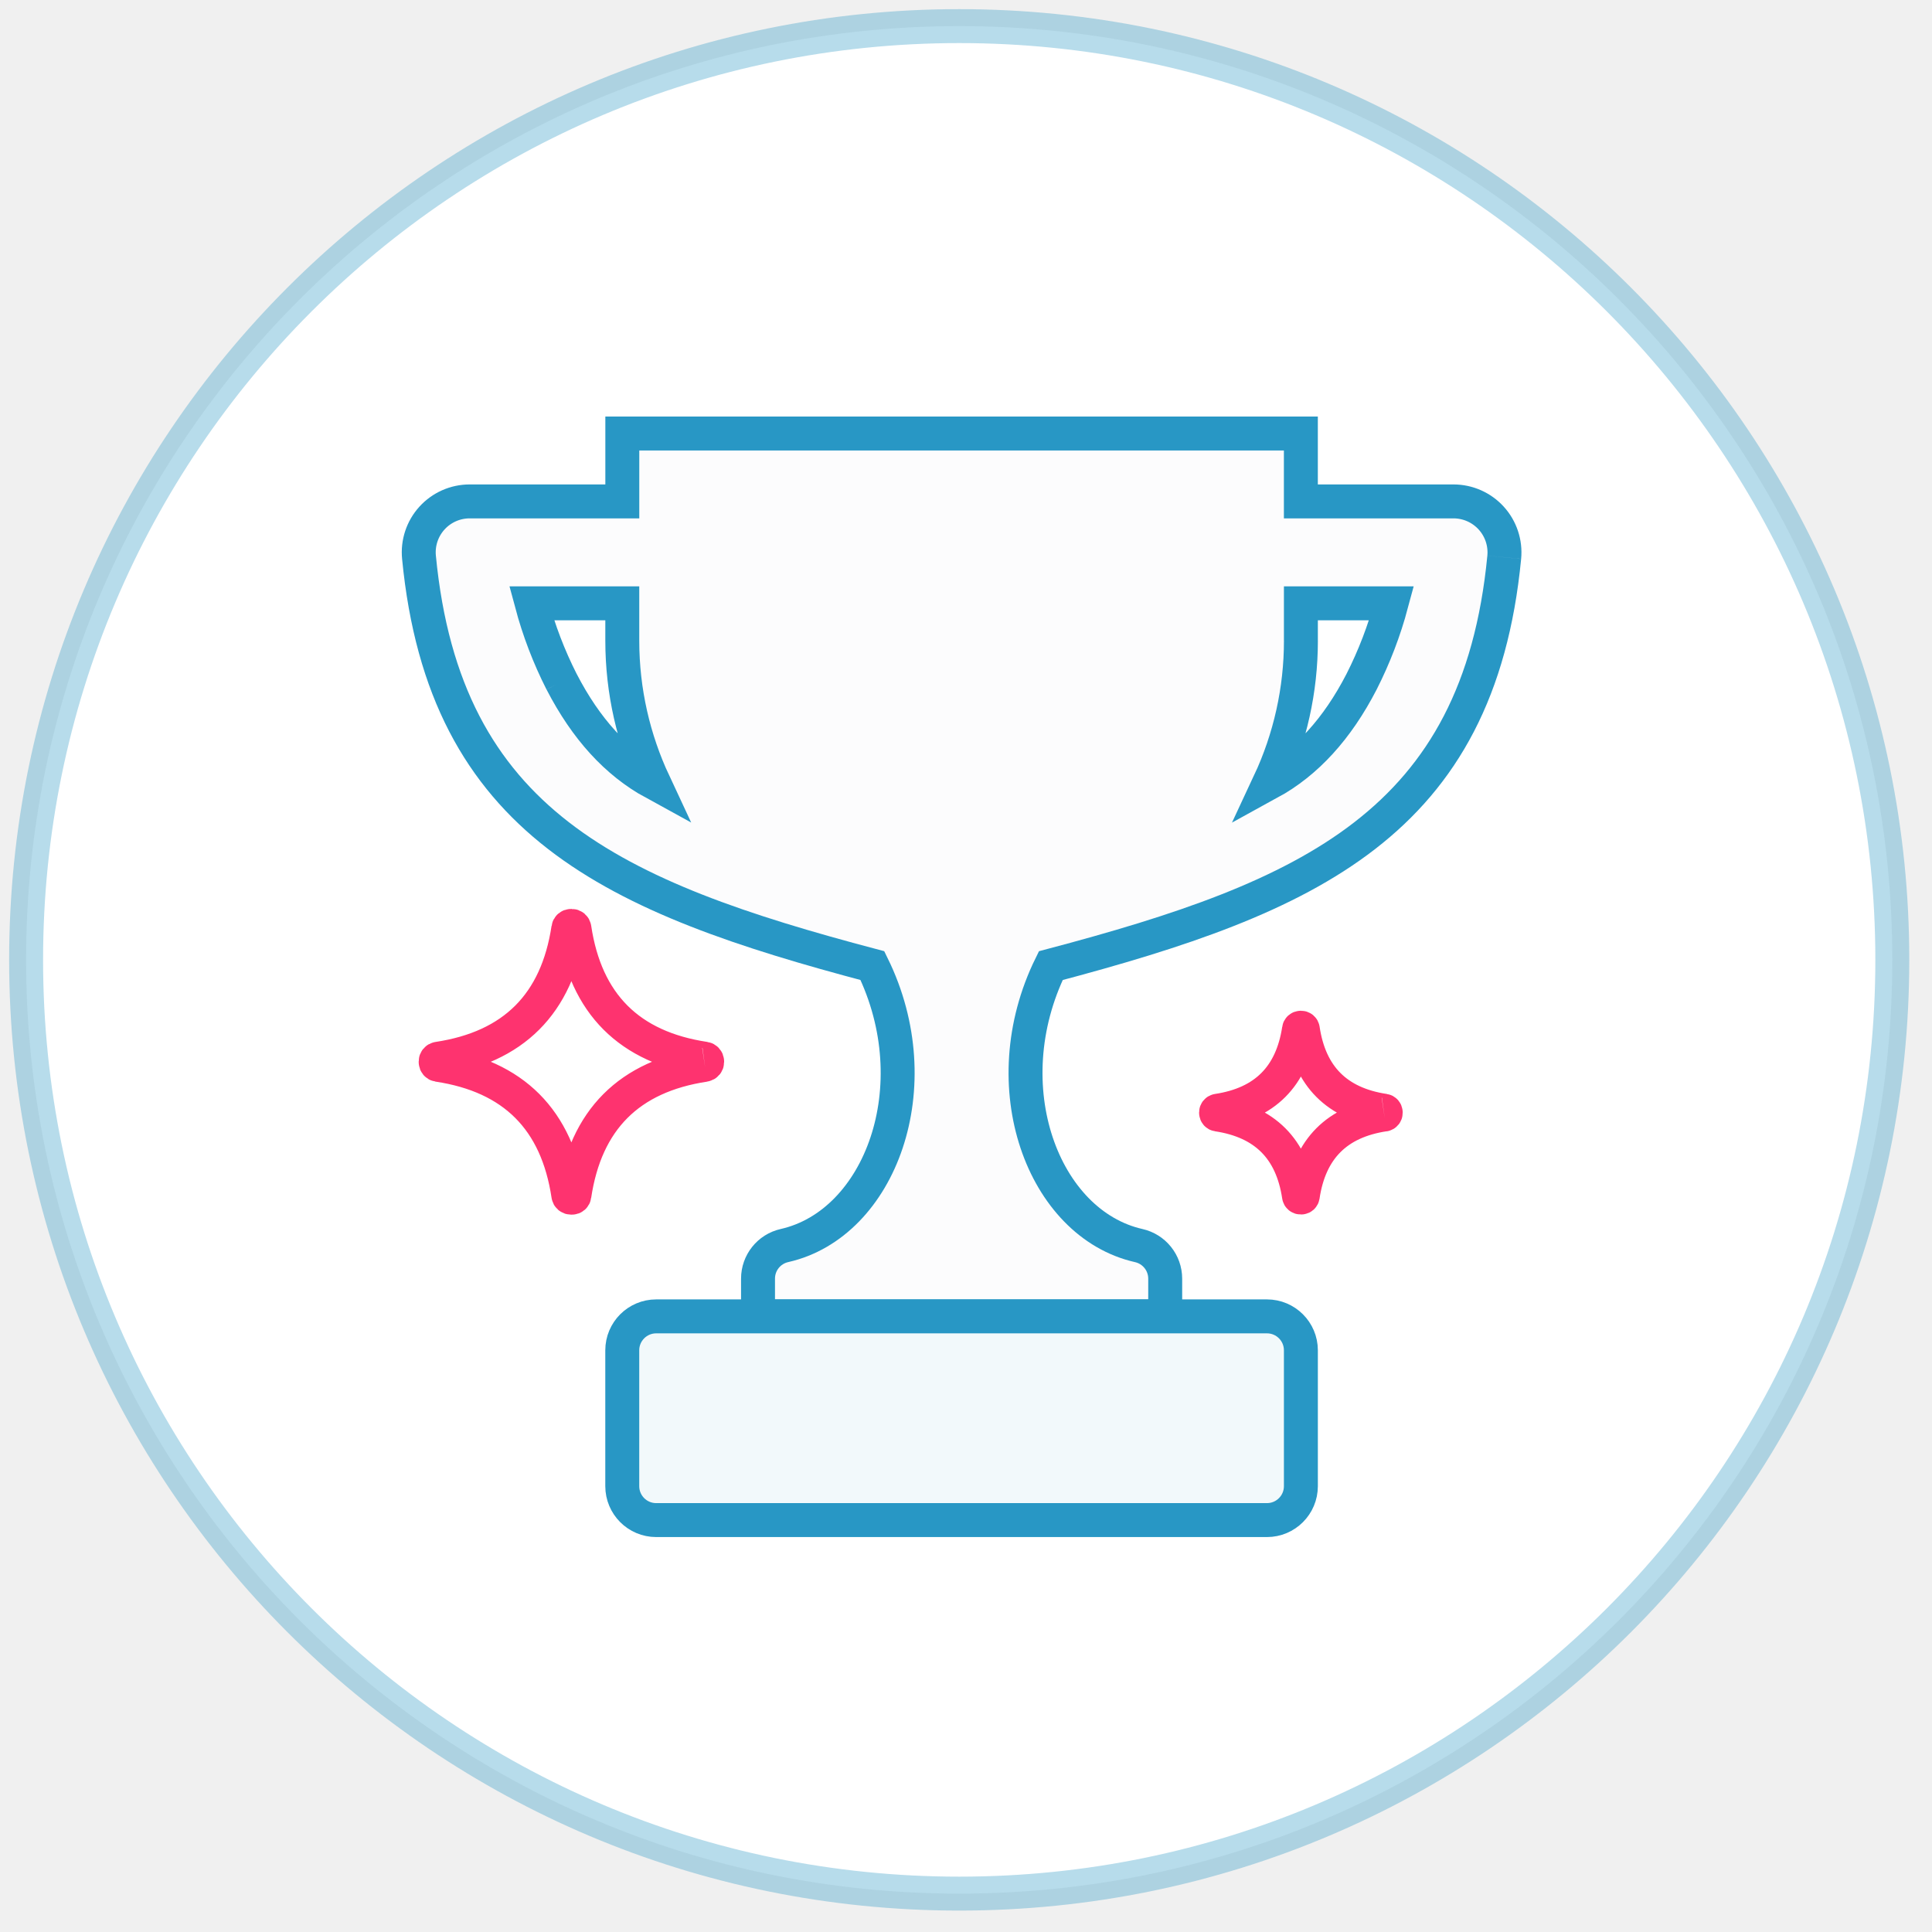
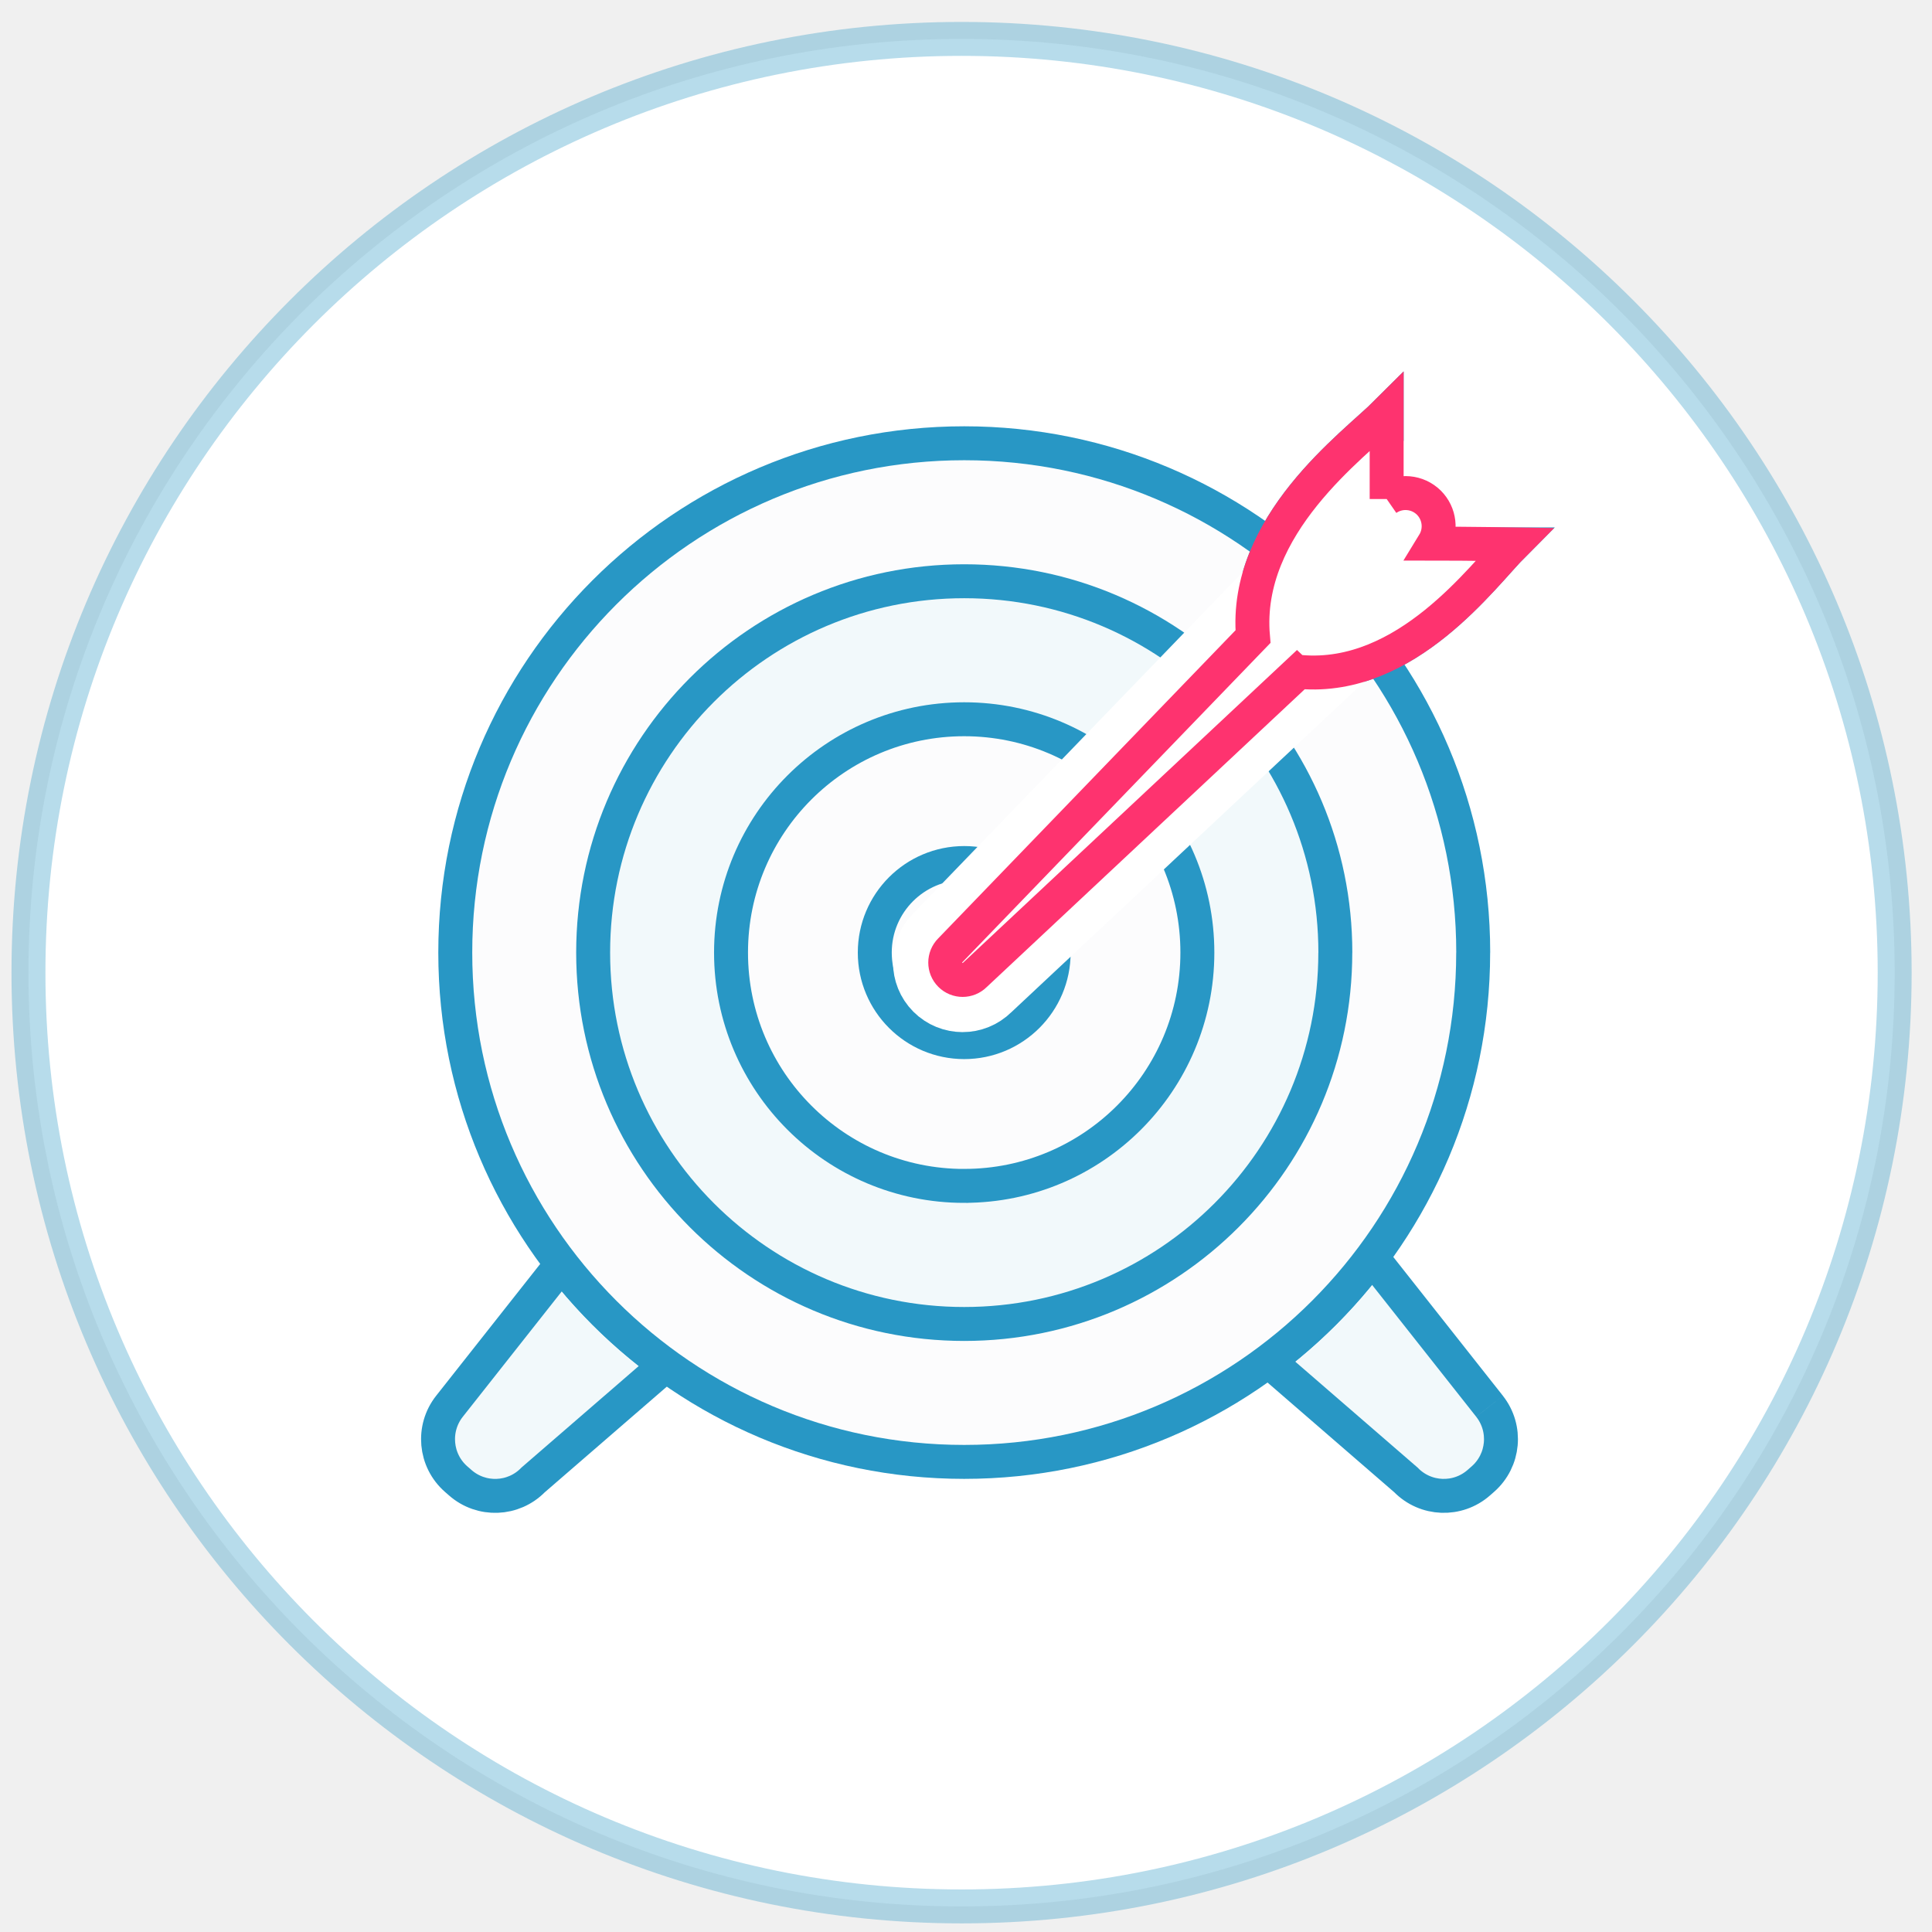
<svg xmlns="http://www.w3.org/2000/svg" width="74" height="74" viewBox="0 0 74 74">
-   <g stroke-width="1.3" fill="none" fill-rule="evenodd">
-     <path d="M72.48 36.765c0 19.753-16.002 35.765-35.74 35.765C17.002 72.53 1 56.518 1 36.765 1 17.013 17.002 1 36.74 1c19.738 0 35.74 16.013 35.74 35.765" stroke-opacity=".333" stroke="#2897C5" fill="#FFF" />
-     <path d="M21.512 26.115a15.5 15.5 0 0 1-1.15-3.006h3.473v1.43c0 1.947.437 3.79 1.21 5.444-1.432-.783-2.602-2.067-3.533-3.87m28.315-1.574v-1.43H53.3a15.458 15.458 0 0 1-1.15 3.005c-.93 1.802-2.1 3.086-3.532 3.87a12.84 12.84 0 0 0 1.21-5.445m7.788-3.194a1.953 1.953 0 0 0-1.94-2.14h-5.85v-2.6h-25.99v2.6h-5.848a1.95 1.95 0 0 0-1.94 2.14c.984 10.19 7.47 13.024 17.367 15.64 2.27 4.62.3 9.893-3.367 10.722a1.297 1.297 0 0 0-1.014 1.268v1.445H44.63v-1.444c0-.61-.422-1.134-1.015-1.268-3.667-.83-5.638-6.103-3.367-10.722 9.896-2.616 16.383-5.45 17.368-15.64" stroke="#2897C5" fill="#FCFCFD" />
-     <path d="M49.827 56.923a1.3 1.3 0 0 1-1.3 1.3H25.134a1.3 1.3 0 0 1-1.3-1.3V51.72a1.3 1.3 0 0 1 1.3-1.3h23.393a1.3 1.3 0 0 1 1.3 1.3v5.203z" stroke="#2897C5" fill="#F2F9FB" />
-     <path d="M53.02 42.69a.065.065 0 0 0 .056-.065v-.016a.065.065 0 0 0-.055-.065c-1.808-.272-2.85-1.313-3.12-3.123a.065.065 0 0 0-.065-.056h-.016a.065.065 0 0 0-.065.056c-.272 1.81-1.312 2.85-3.122 3.123a.066.066 0 0 0-.055.064v.015c0 .033.023.06.056.065 1.81.272 2.85 1.313 3.12 3.124a.065.065 0 0 0 .065.055h.022c.028 0 .052-.022.057-.05.27-1.815 1.31-2.858 3.12-3.13M26.995 40.783a.104.104 0 0 0 .09-.103v-.027a.104.104 0 0 0-.09-.102c-2.895-.434-4.56-2.1-4.994-4.997a.103.103 0 0 0-.102-.09h-.026a.104.104 0 0 0-.103.09c-.435 2.897-2.1 4.563-4.995 4.998a.104.104 0 0 0-.088.103v.027c0 .05.037.095.088.103 2.896.434 4.56 2.1 4.994 4.998.007.052.05.09.102.09h.038a.09.09 0 0 0 .09-.08c.432-2.902 2.096-4.572 4.995-5.007" stroke="#FE336F" fill="#FFF" />
+   <g fill="none" fill-rule="evenodd">
+     <path d="M72.57 37.255c0 19.752-16 35.765-35.74 35.765-19.737 0-35.74-16.013-35.74-35.765S17.094 1.49 36.83 1.49c19.74 0 35.74 16.013 35.74 35.765" stroke-opacity=".333" stroke="#2897C5" stroke-width="1.3" fill="#FFF" />
+     <path d="M21.514 48.418l-4.298 5.445c-.67.848-.56 2.074.252 2.788l.158.138a2.03 2.03 0 0 0 2.795-.106l5.08-4.397a19.604 19.604 0 0 1-3.986-3.867M57.053 53.863L52.55 48.16a19.605 19.605 0 0 1-3.965 3.966l5.263 4.556a2.03 2.03 0 0 0 2.796.106l.156-.137c.812-.714.923-1.94.253-2.787" stroke="#2897C5" stroke-width="1.3" fill="#F2F9FB" />
+     <path d="M56.426 36.486c0 10.774-8.728 19.508-19.495 19.508-10.765 0-19.493-8.734-19.493-19.508 0-10.773 8.728-19.508 19.494-19.508 10.768 0 19.496 8.735 19.496 19.508" stroke="#2897C5" stroke-width="1.3" fill="#FCFCFD" />
+     <path d="M51.145 36.486c0 7.856-6.363 14.225-14.214 14.225-7.848 0-14.212-6.368-14.212-14.224s6.364-14.224 14.213-14.224c7.852 0 14.215 6.368 14.215 14.224" stroke="#2897C5" stroke-width="1.3" fill="#F2F9FB" />
+     <path d="M36.93 45.423c-4.93 0-8.93-4-8.93-8.937 0-4.936 4-8.937 8.93-8.937 4.934 0 8.932 4 8.932 8.936s-3.998 8.937-8.93 8.937z" stroke="#2897C5" stroke-width="1.3" fill="#FCFCFD" />
+     <path d="M40.358 36.486a3.428 3.428 0 0 1-3.427 3.43 3.428 3.428 0 0 1-3.425-3.43 3.428 3.428 0 0 1 3.426-3.43 3.428 3.428 0 0 1 3.428 3.43M52.918 19.28a1.24 1.24 0 0 1 .194-.167v-3.317C51.864 17.044 47.574 20.13 48 24.45l4.918-5.17zM54.892 20.85c-.052.08-.11.156-.18.223l-4.897 4.664c4.075.347 6.988-3.703 8.17-4.886h-3.093z" stroke="#2897C5" stroke-width="1.3" fill="#FCFCFD" />
+     <path d="M37.34 37.338a.665.665 0 0 1-.94-.942L52.918 19.28a1.27 1.27 0 0 1 1.815-.024 1.274 1.274 0 0 1-.022 1.817L37.34 37.338z" stroke="#FFF" stroke-width="4" fill="#FFF" />
+     <path d="M53.112 19.112a1.27 1.27 0 0 1 1.62.144 1.274 1.274 0 0 1 .183 1.565c1.21 0 3.07.03 3.07.03-1.182 1.184-4.095 5.234-8.17 4.887l.307-.367-12.78 11.968a.665.665 0 0 1-.942-.942l11.592-12.013c-.374-4.284 3.88-7.345 5.12-8.587v3.316zm-.102.08z" stroke="#FE336F" stroke-width="1.3" fill="#FFF" />
  </g>
</svg>
